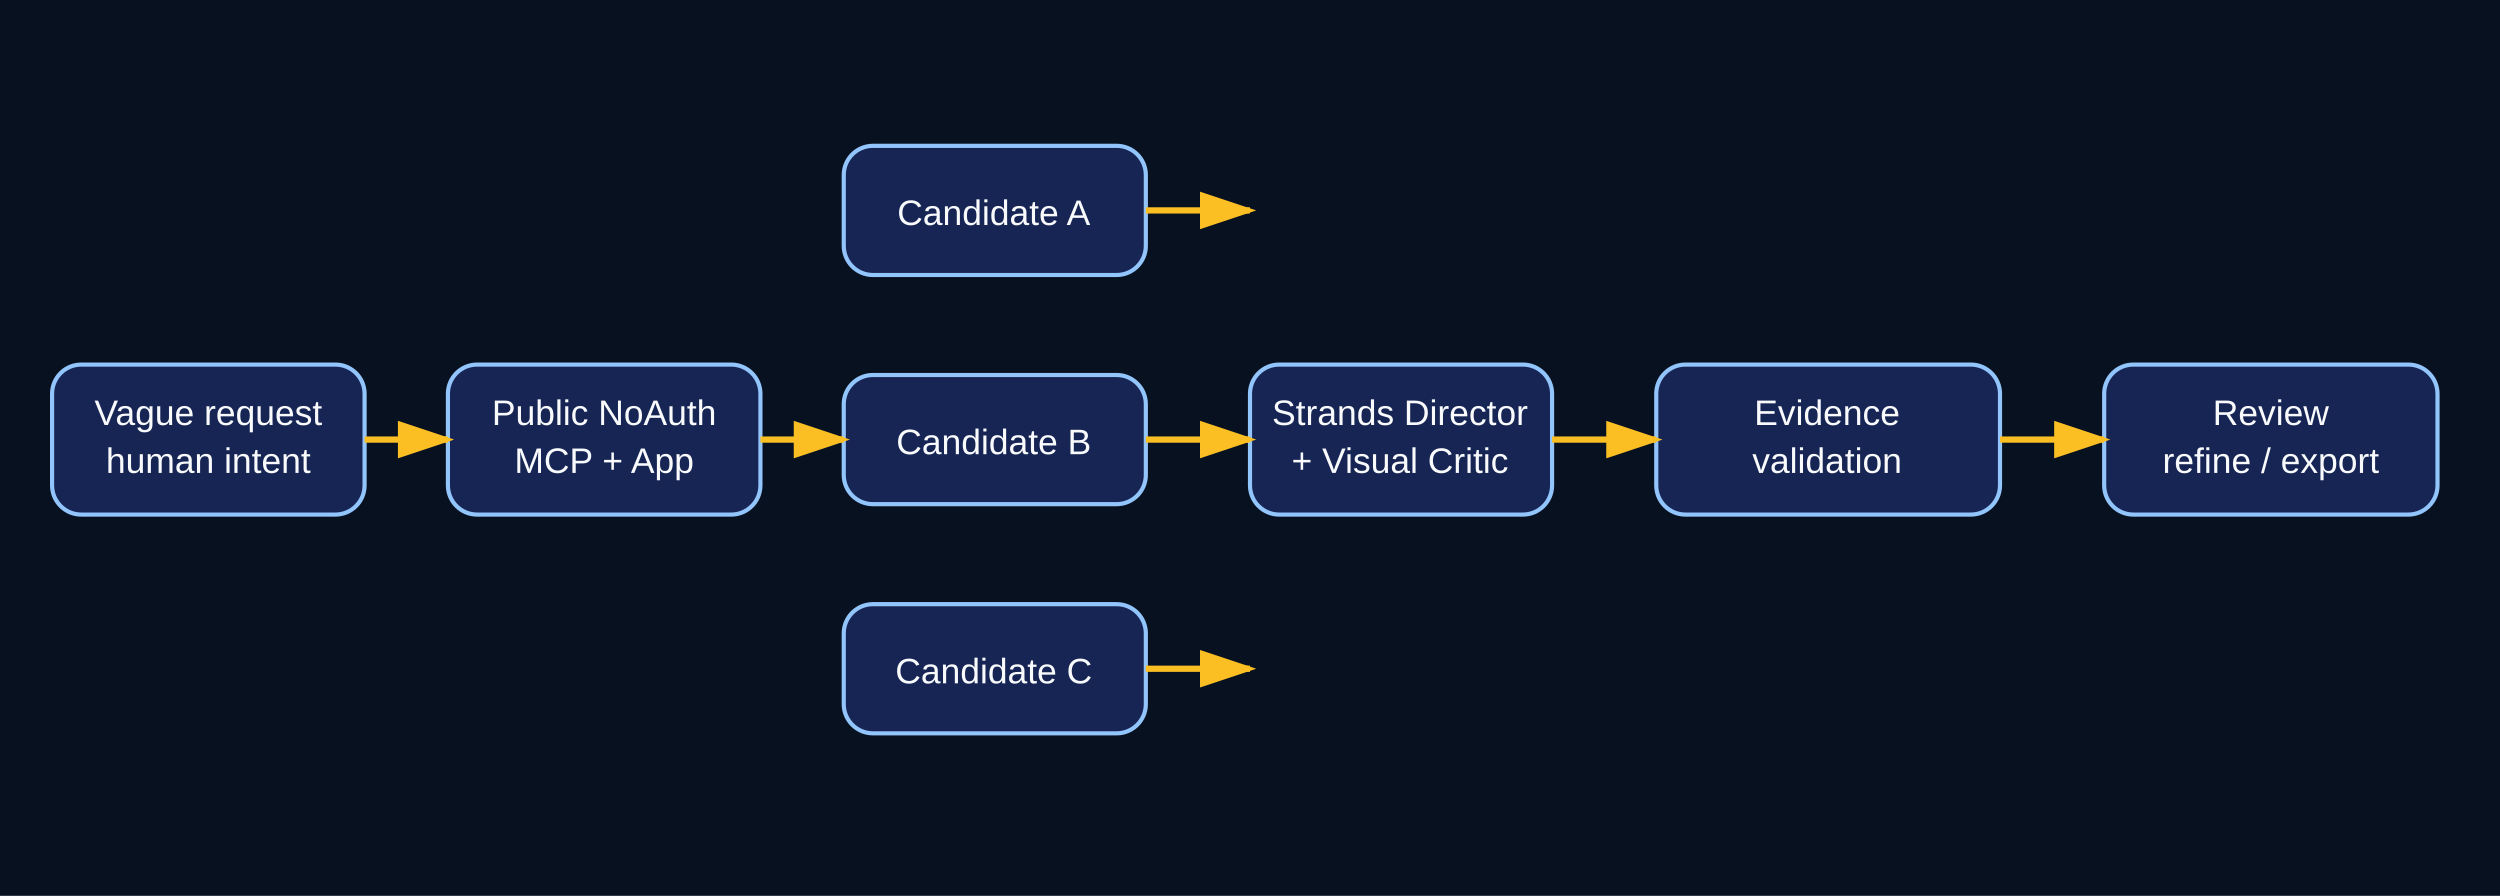
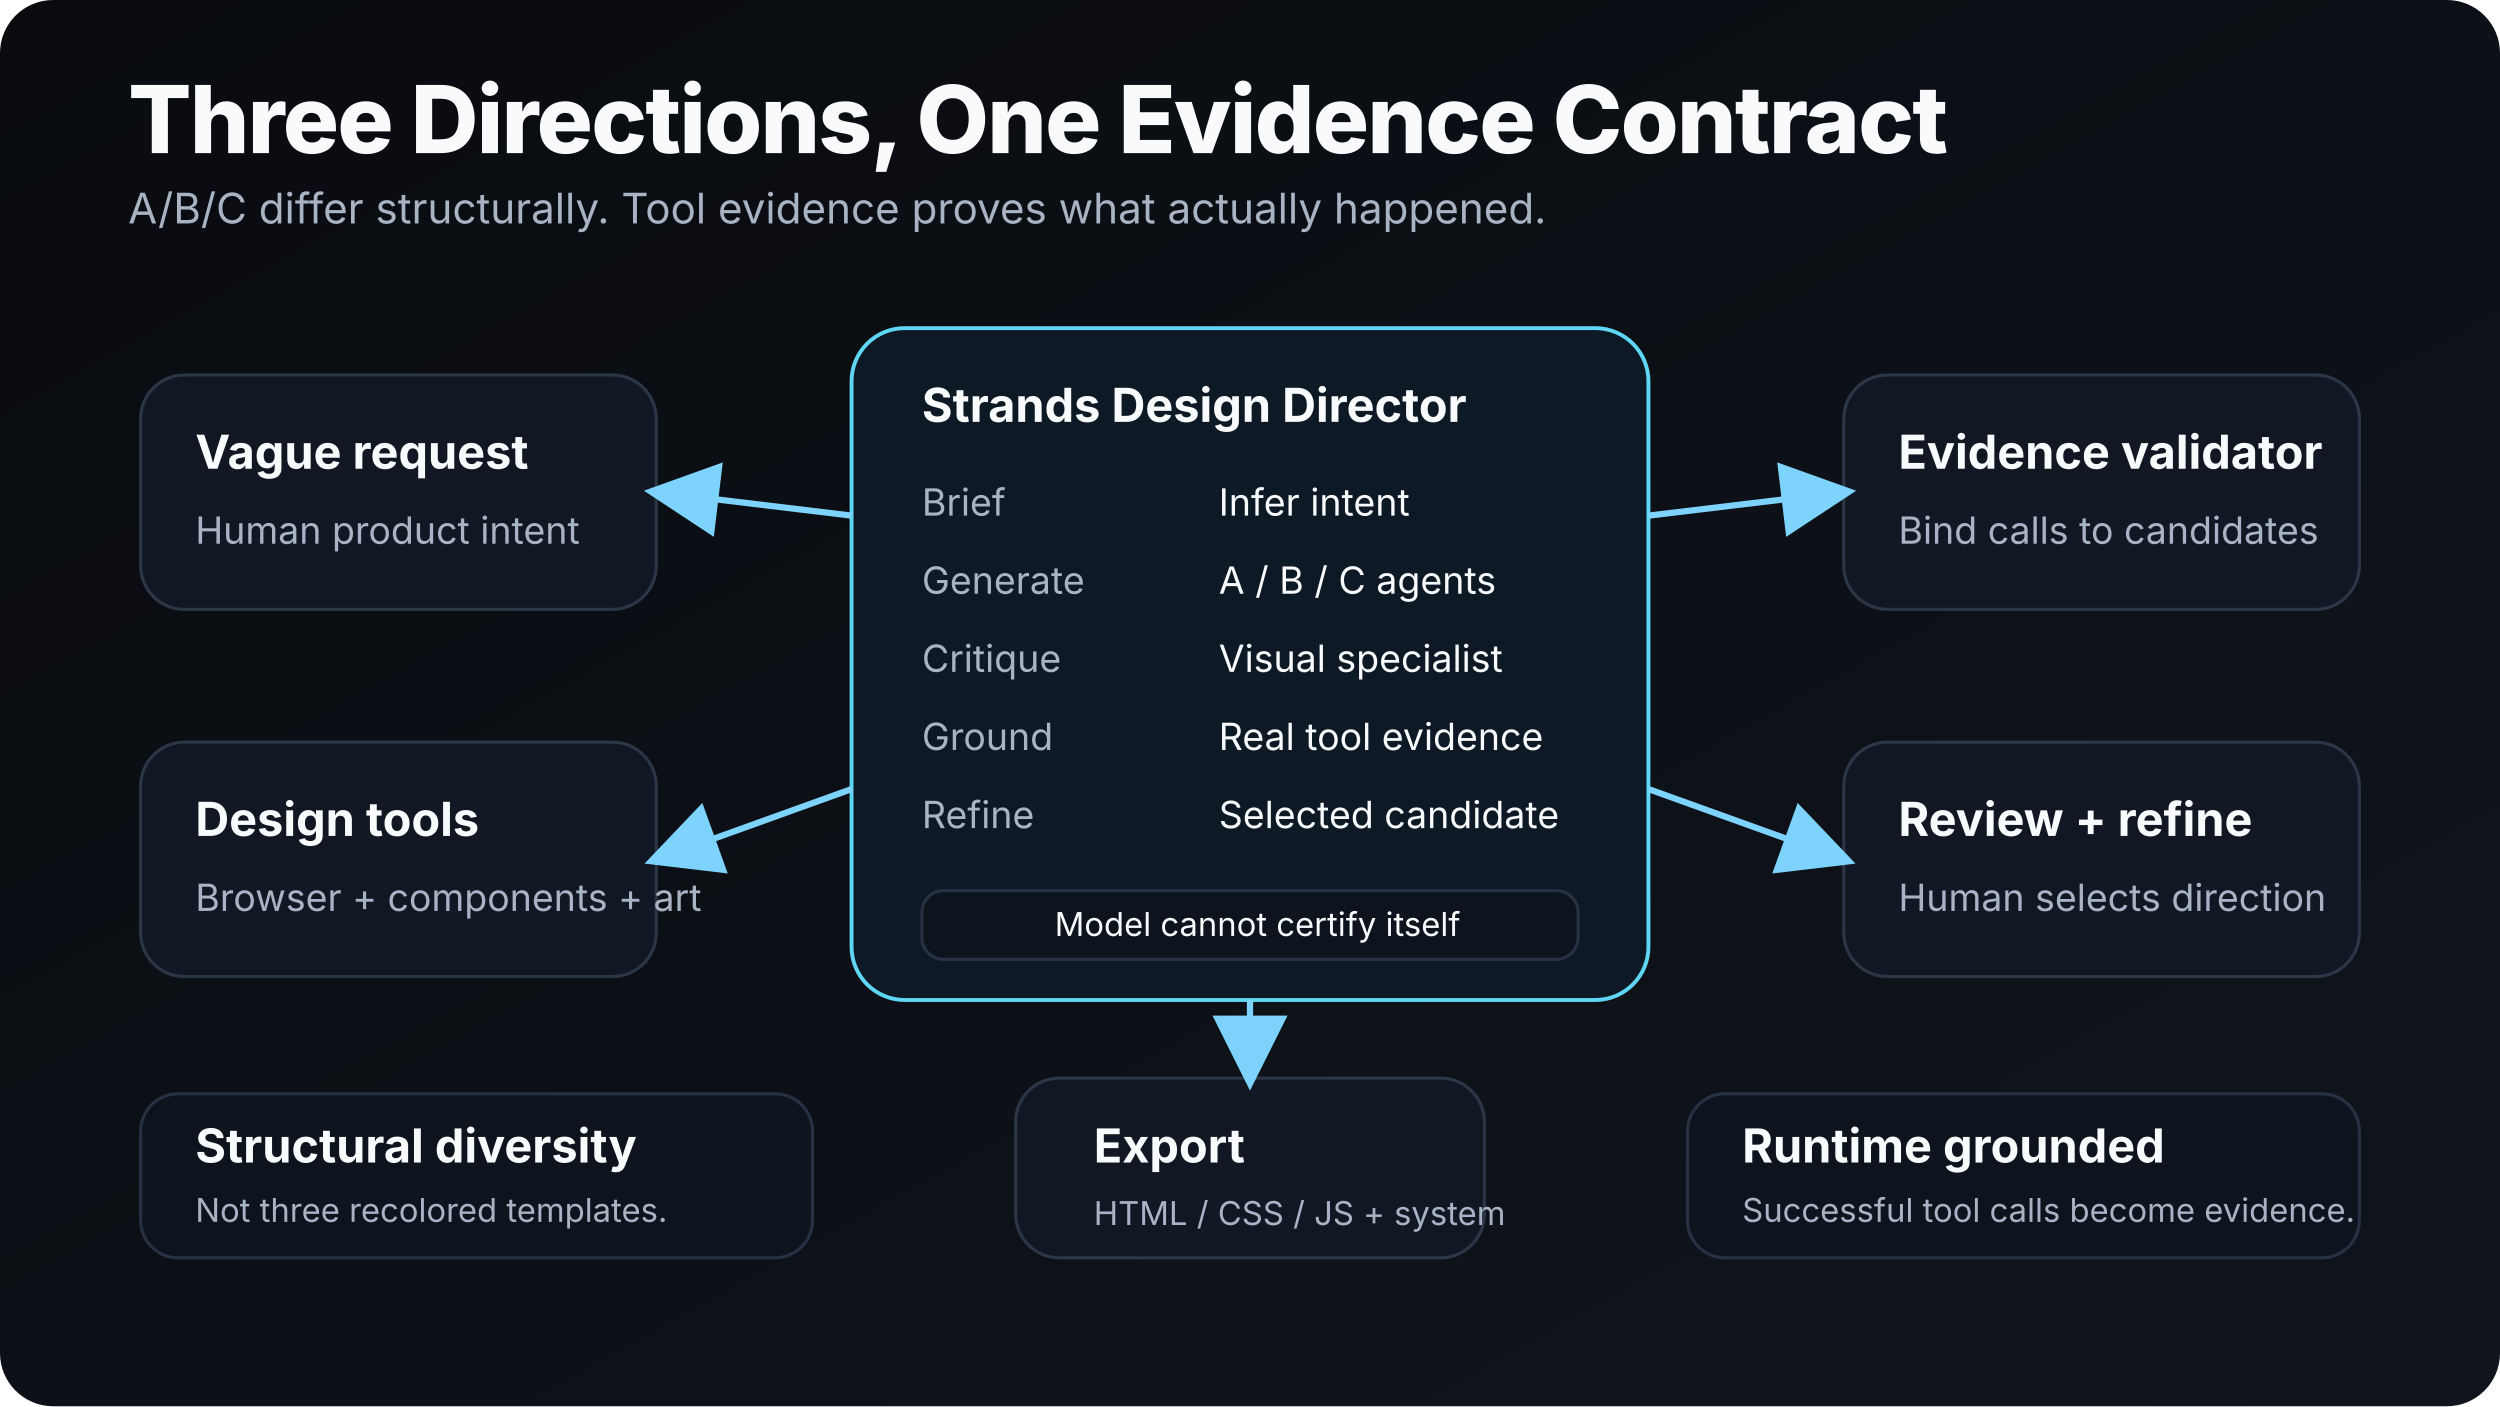
- <svg xmlns="http://www.w3.org/2000/svg" width="1200" height="430" viewBox="0 0 1200 430" role="img" aria-labelledby="title desc">
-   <rect width="1200" height="430" fill="#08111f" />
-   <g font-family="Arial, sans-serif" font-size="17" fill="#f8fafc" text-anchor="middle">
-     <g stroke="#93c5fd" stroke-width="2" fill="#172554">
-       <rect x="25" y="175" width="150" height="72" rx="14" />
-       <rect x="215" y="175" width="150" height="72" rx="14" />
-       <rect x="405" y="70" width="145" height="62" rx="14" />
-       <rect x="405" y="180" width="145" height="62" rx="14" />
-       <rect x="405" y="290" width="145" height="62" rx="14" />
-       <rect x="600" y="175" width="145" height="72" rx="14" />
-       <rect x="795" y="175" width="165" height="72" rx="14" />
-       <rect x="1010" y="175" width="160" height="72" rx="14" />
-     </g>
-     <text x="100" y="204">Vague request</text>
-     <text x="100" y="227">human intent</text>
-     <text x="290" y="204">Public NoAuth</text>
-     <text x="290" y="227">MCP + App</text>
-     <text x="477" y="108">Candidate A</text>
-     <text x="477" y="218">Candidate B</text>
-     <text x="477" y="328">Candidate C</text>
-     <text x="672" y="204">Strands Director</text>
-     <text x="672" y="227">+ Visual Critic</text>
-     <text x="877" y="204">Evidence</text>
-     <text x="877" y="227">validation</text>
-     <text x="1090" y="204">Review</text>
-     <text x="1090" y="227">refine / export</text>
-     <g stroke="#fbbf24" stroke-width="3" fill="none" marker-end="url(#arrow)">
-       <path d="M175 211H215" />
-       <path d="M365 211H405" />
-       <path d="M550 101H600" />
-       <path d="M550 211H600" />
-       <path d="M550 321H600" />
-       <path d="M745 211H795" />
-       <path d="M960 211H1010" />
-     </g>
-   </g>
+ <svg xmlns="http://www.w3.org/2000/svg" width="1600" height="900" viewBox="0 0 1600 900" role="img" aria-labelledby="title desc">
  <defs>
-     <marker id="arrow" markerWidth="10" markerHeight="10" refX="8" refY="3" orient="auto">
-       <path d="M0,0 L0,6 L9,3 z" fill="#fbbf24" />
+     <linearGradient id="bg" x1="0" y1="0" x2="1" y2="1">
+       <stop offset="0" stop-color="#090B0F" />
+       <stop offset="1" stop-color="#10151D" />
+     </linearGradient>
+     <style>.t{font-family:Inter,ui-sans-serif,system-ui,-apple-system,BlinkMacSystemFont,"Segoe UI",Arial,sans-serif;fill:#F8FAFC}.m{fill:#A8B3C4}.title{font-size:60px;font-weight:760;letter-spacing:-1.1px}.sub{font-size:27px}.head{font-size:30px;font-weight:700}.body{font-size:24px}.small{font-size:21px}.card{fill:#111823;stroke:#2B3646;stroke-width:2}.soft{fill:#0D141E;stroke:#263243;stroke-width:2}.line{stroke:#7DD3FC;stroke-width:4;fill:none}.dash{stroke:#A78BFA;stroke-width:4;stroke-dasharray:12 10;fill:none}</style>
+     <marker id="a" markerWidth="12" markerHeight="12" refX="10" refY="6" orient="auto">
+       <path d="M0 0L12 6L0 12Z" fill="#7DD3FC" />
+     </marker>
+     <marker id="p" markerWidth="12" markerHeight="12" refX="10" refY="6" orient="auto">
+       <path d="M0 0L12 6L0 12Z" fill="#A78BFA" />
    </marker>
  </defs>
+   <rect width="1600" height="900" rx="34" fill="url(#bg)" />
+   <text x="82" y="98" class="t title">Three Directions, One Evidence Contract</text>
+   <text x="82" y="143" class="t sub m">A/B/C differ structurally. Tool evidence proves what actually happened.</text>
+   <rect x="545" y="210" width="510" height="430" rx="34" fill="#0D1A25" stroke="#5FD6F3" stroke-width="2.5" />
+   <text x="590" y="270" class="t head">Strands Design Director</text>
+   <text x="590" y="330" class="t body m">Brief</text>
+   <text x="780" y="330" class="t body">Infer intent</text>
+   <text x="590" y="380" class="t body m">Generate</text>
+   <text x="780" y="380" class="t body">A / B / C agents</text>
+   <text x="590" y="430" class="t body m">Critique</text>
+   <text x="780" y="430" class="t body">Visual specialist</text>
+   <text x="590" y="480" class="t body m">Ground</text>
+   <text x="780" y="480" class="t body">Real tool evidence</text>
+   <text x="590" y="530" class="t body m">Refine</text>
+   <text x="780" y="530" class="t body">Selected candidate</text>
+   <rect x="590" y="570" width="420" height="44" rx="14" class="soft" />
+   <text x="675" y="599" class="t small">Model cannot certify itself</text>
+   <rect x="90" y="240" width="330" height="150" rx="28" class="card" />
+   <text x="125" y="300" class="t head">Vague request</text>
+   <text x="125" y="348" class="t body m">Human product intent</text>
+   <rect x="90" y="475" width="330" height="150" rx="28" class="card" />
+   <text x="125" y="535" class="t head">Design tools</text>
+   <text x="125" y="583" class="t body m">Browser + components + art</text>
+   <rect x="1180" y="240" width="330" height="150" rx="28" class="card" />
+   <text x="1215" y="300" class="t head">Evidence validator</text>
+   <text x="1215" y="348" class="t body m">Bind calls to candidates</text>
+   <rect x="1180" y="475" width="330" height="150" rx="28" class="card" />
+   <text x="1215" y="535" class="t head">Review + refine</text>
+   <text x="1215" y="583" class="t body m">Human selects direction</text>
+   <rect x="650" y="690" width="300" height="115" rx="28" class="card" />
+   <text x="700" y="744" class="t head">Export</text>
+   <text x="700" y="784" class="t small m">HTML / CSS / JS + system</text>
+   <path d="M545 330 L420 315" class="line" marker-end="url(#a)" />
+   <path d="M545 505 L420 550" class="line" marker-end="url(#a)" />
+   <path d="M1055 330 L1180 315" class="line" marker-end="url(#a)" />
+   <path d="M1055 505 L1180 550" class="line" marker-end="url(#a)" />
+   <path d="M800 640 L800 690" class="line" marker-end="url(#a)" />
+   <rect x="90" y="700" width="430" height="105" rx="24" class="soft" />
+   <text x="125" y="744" class="t head">Structural diversity</text>
+   <text x="125" y="782" class="t small m">Not three recolored templates.</text>
+   <rect x="1080" y="700" width="430" height="105" rx="24" class="soft" />
+   <text x="1115" y="744" class="t head">Runtime grounded</text>
+   <text x="1115" y="782" class="t small m">Successful tool calls become evidence.</text>
</svg>
